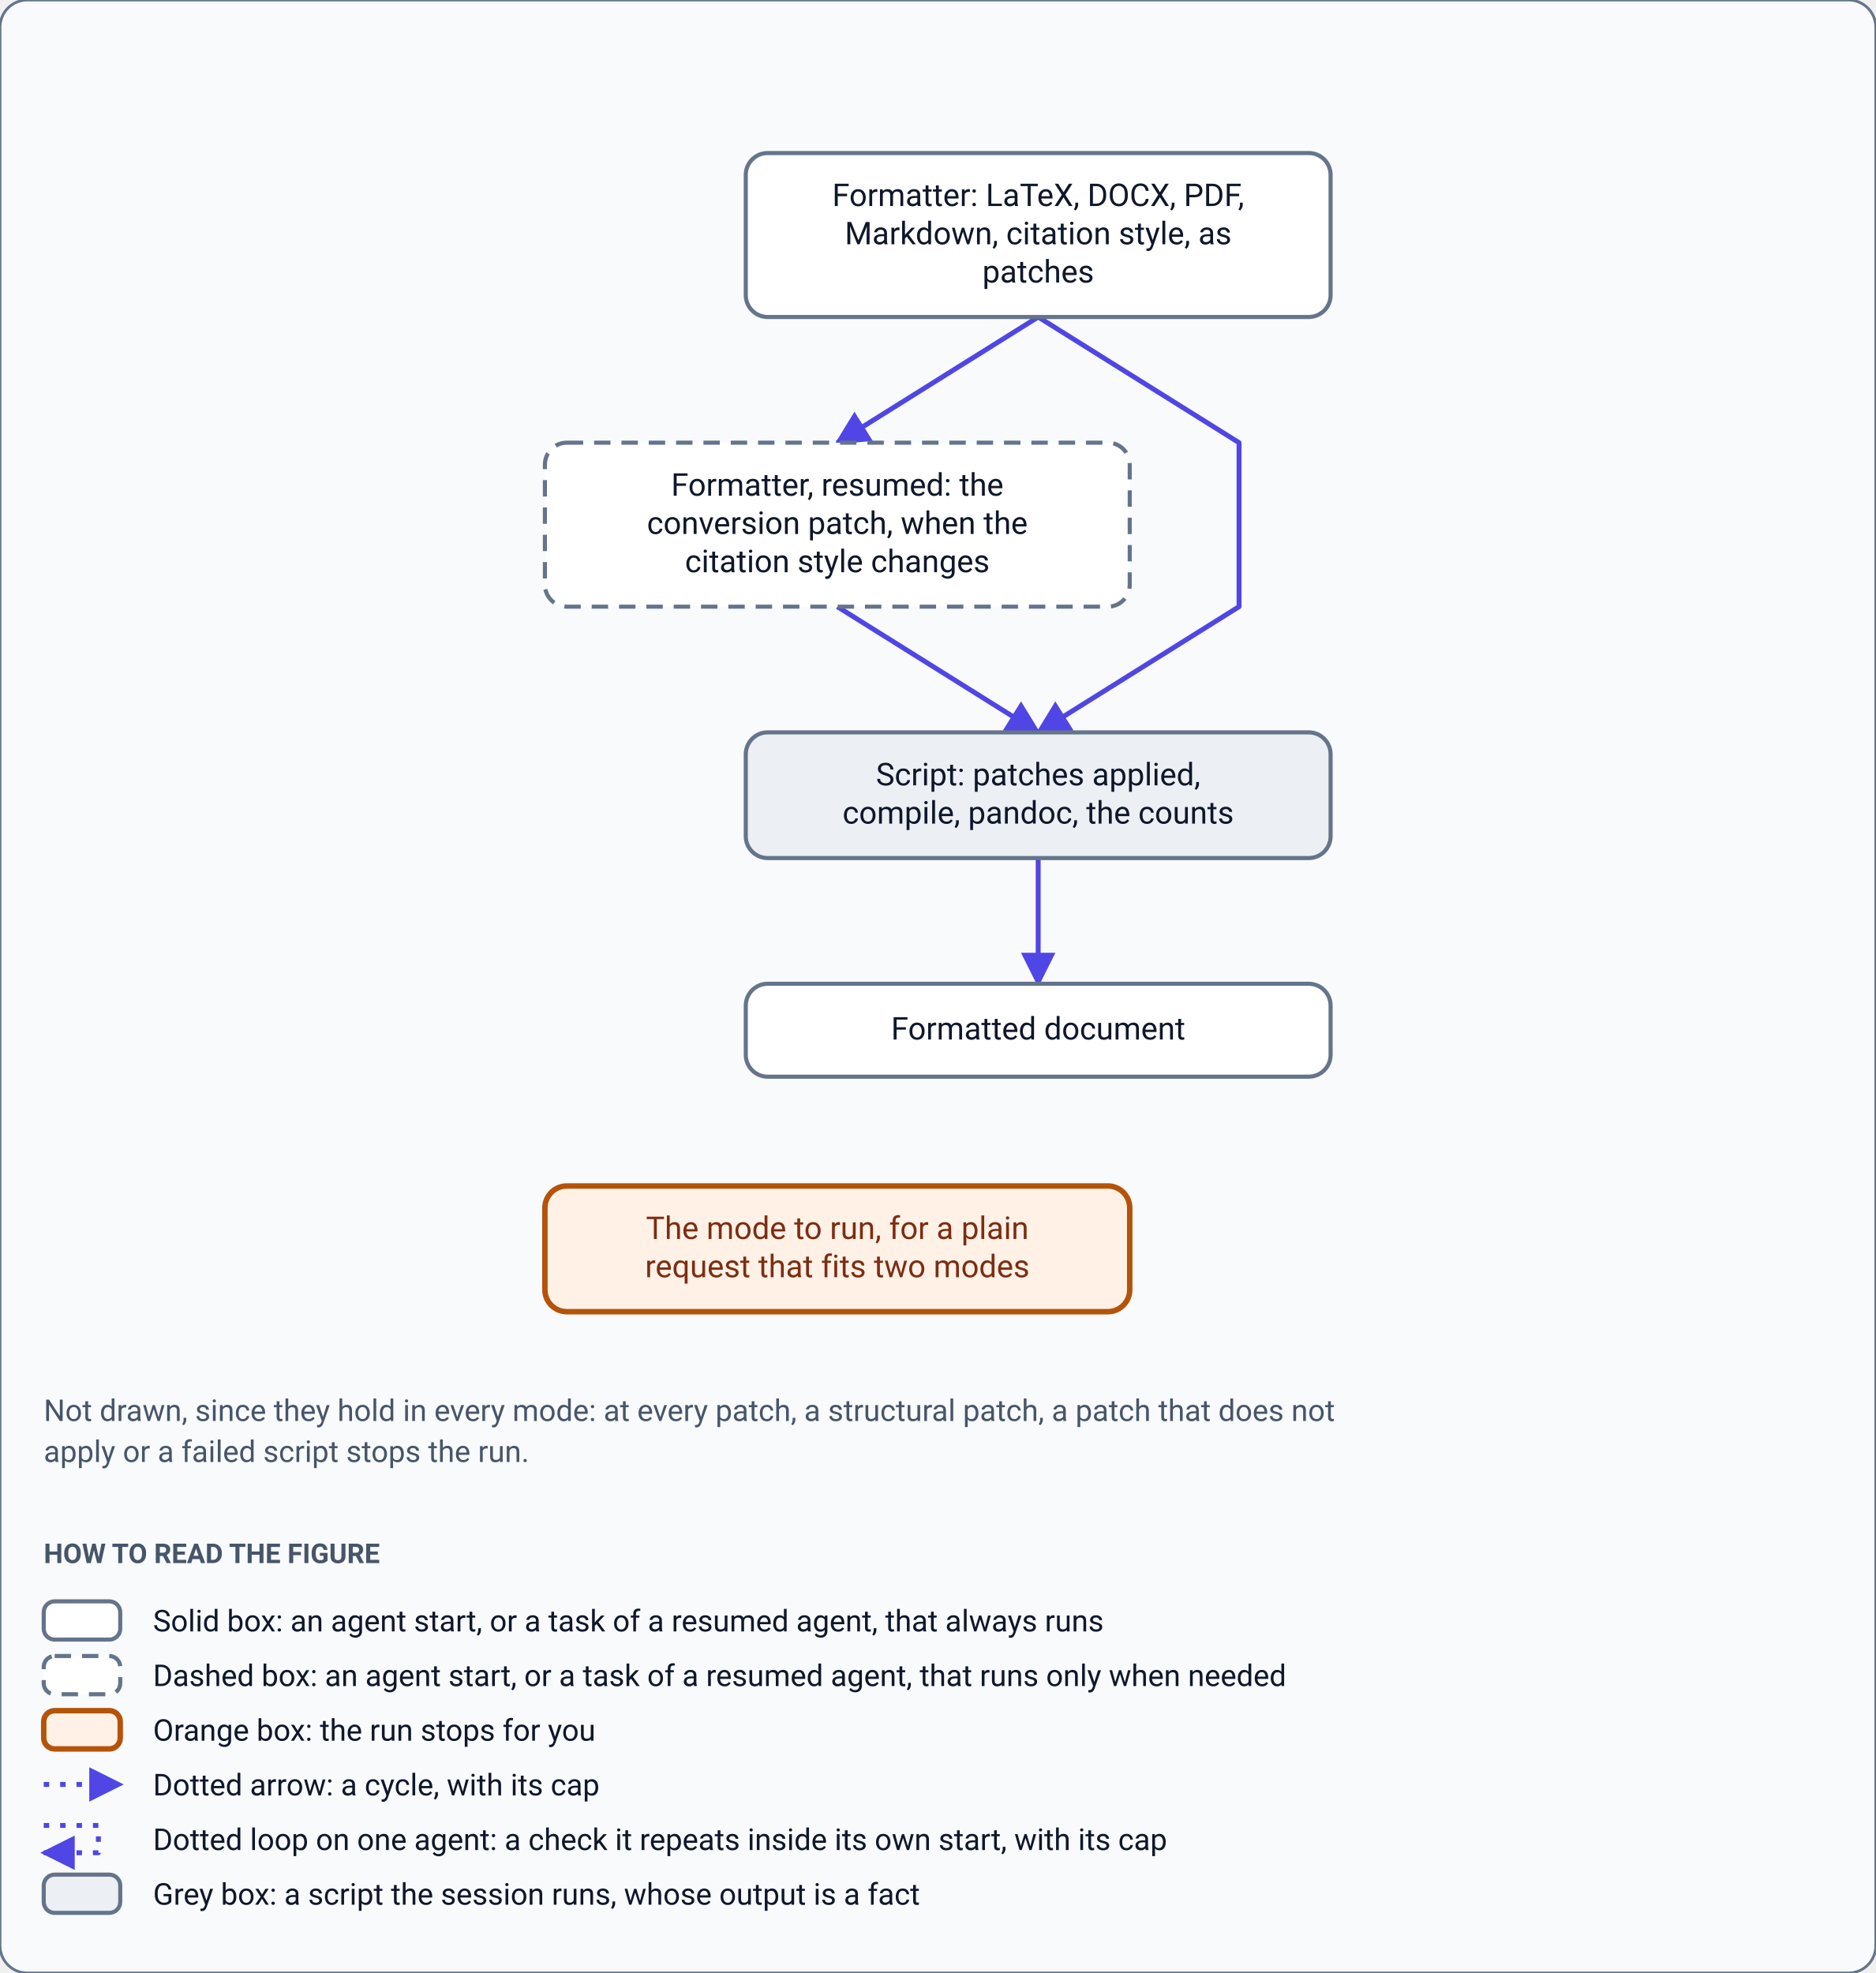
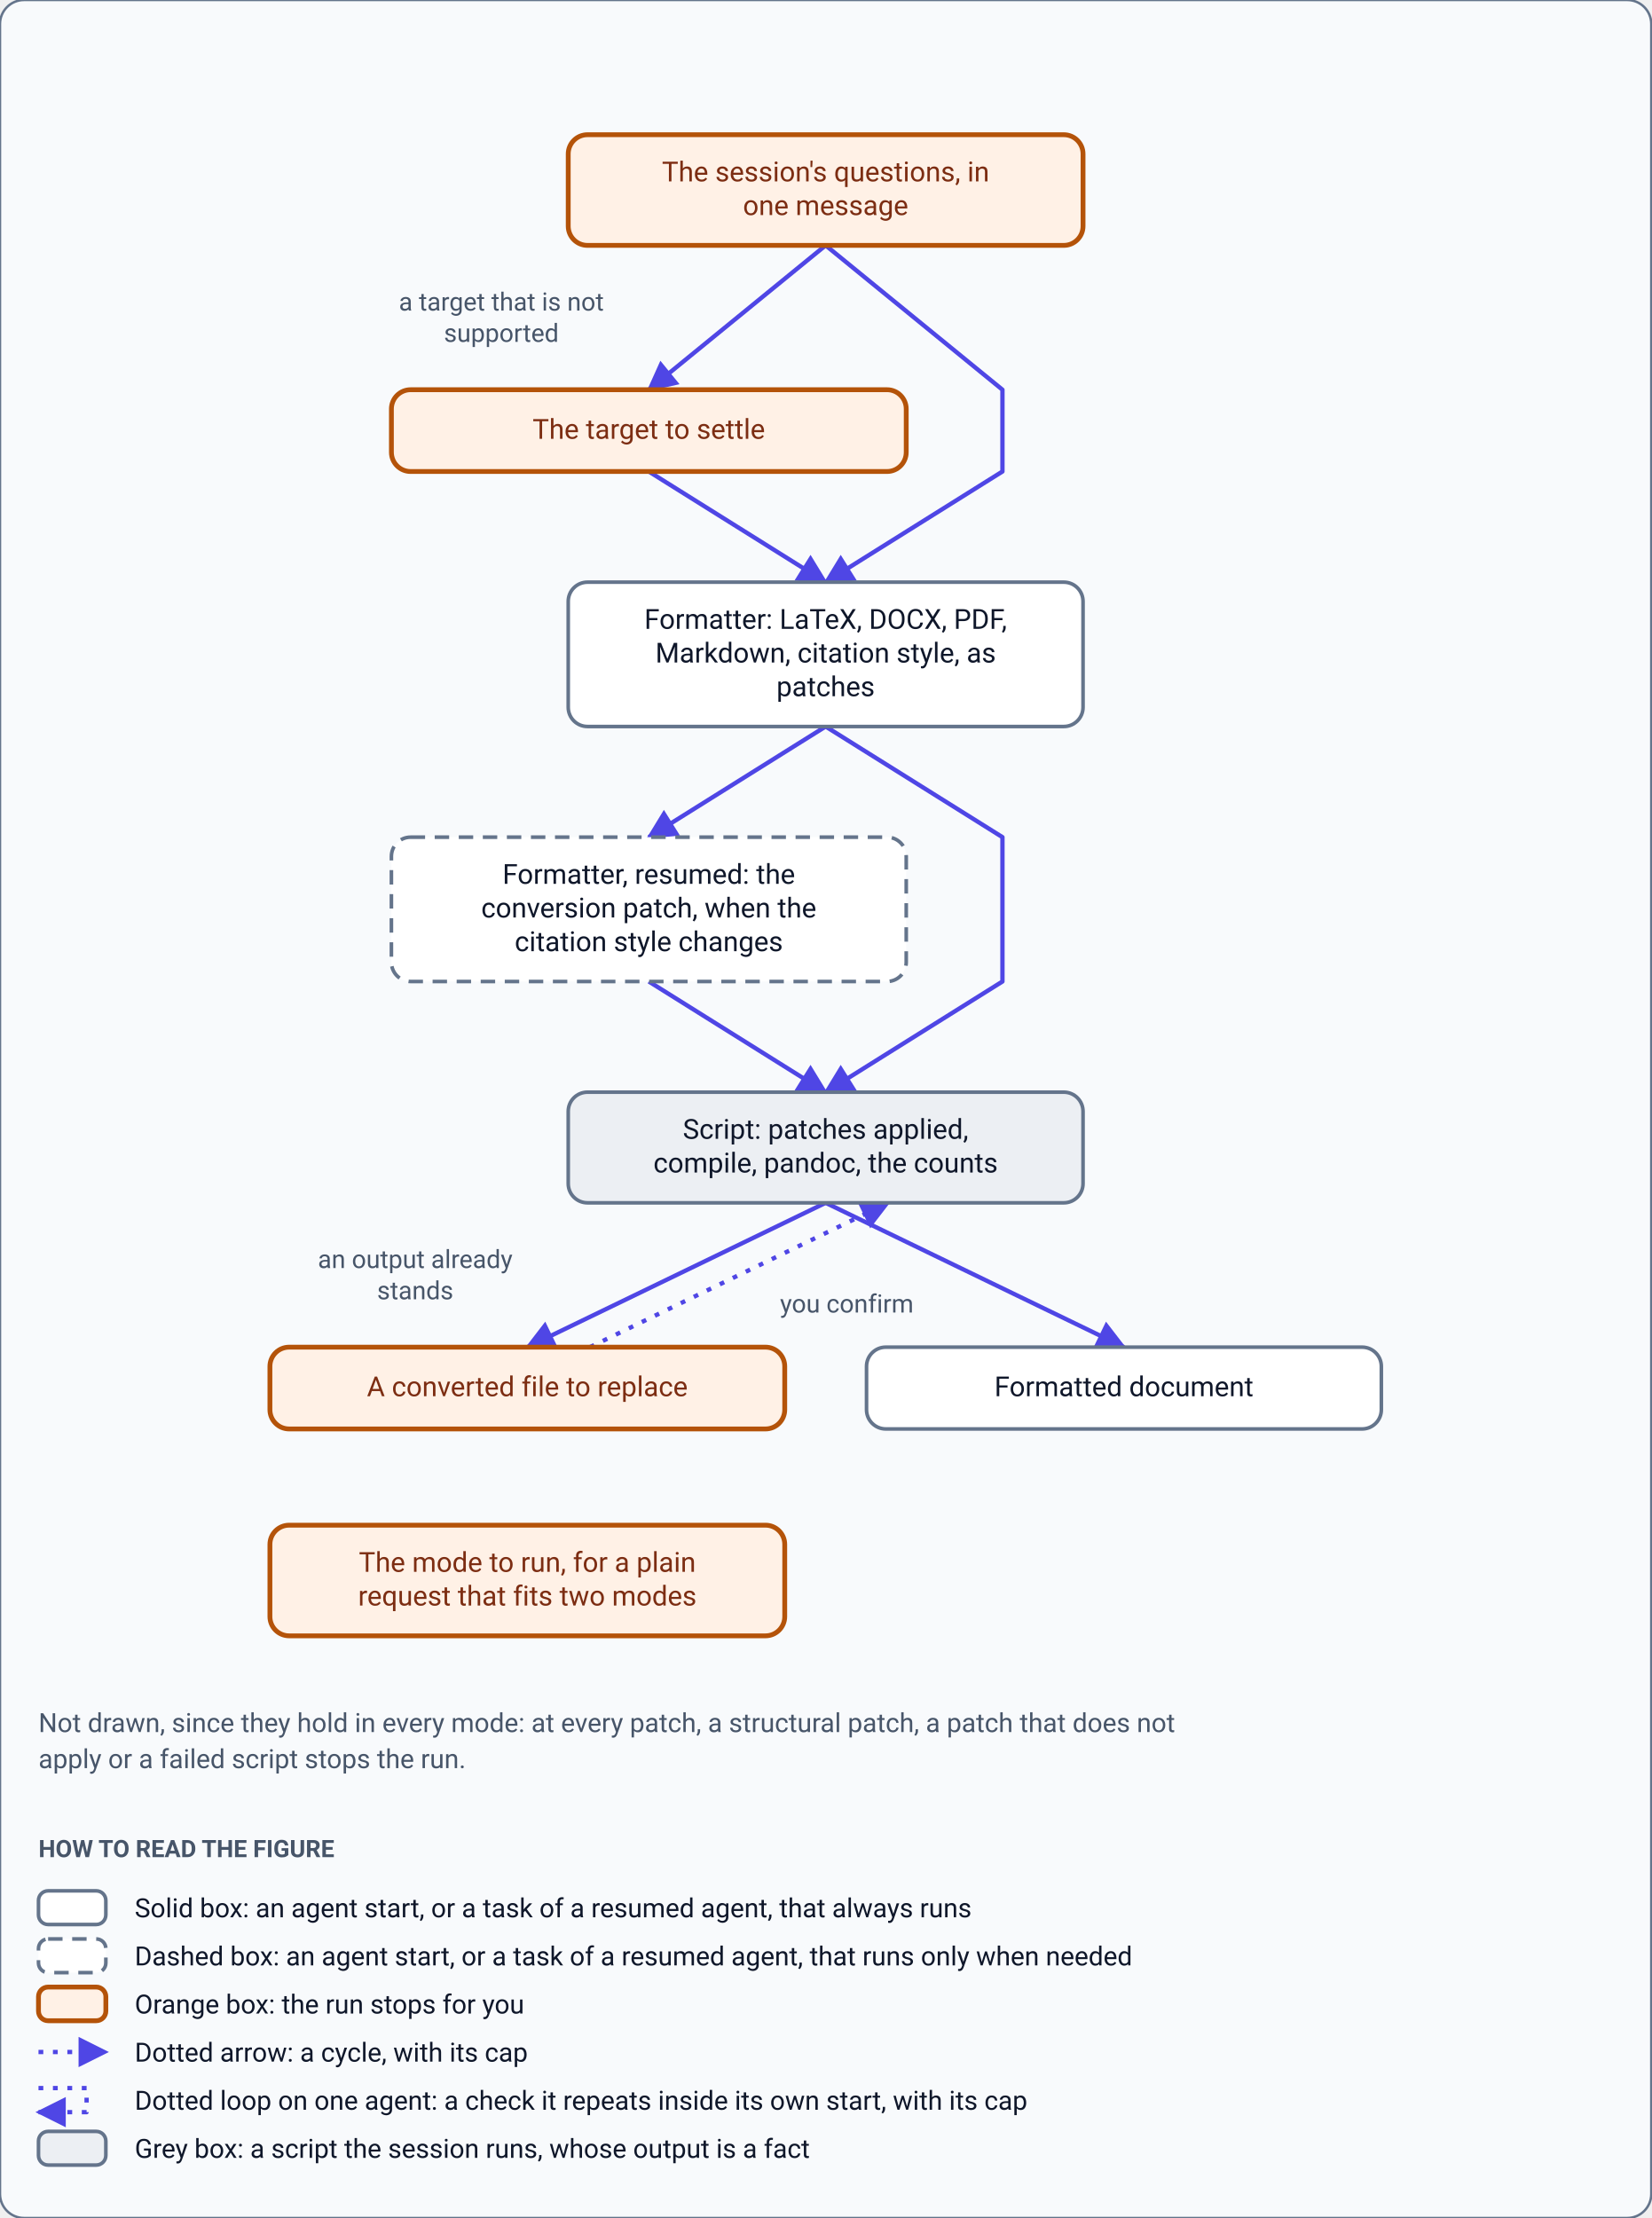
- <svg xmlns="http://www.w3.org/2000/svg" viewBox="0 0 686.4 722" width="686.4" height="722" role="img" aria-label="The format-convert mode of the paper skill. Boxes: Formatter: LaTeX, DOCX, PDF, Markdown, citation style, as patches (agent); Formatter, resumed: the conversion patch, when the citation style changes (agent, only when needed); Script: patches applied, compile, pandoc, the counts (script); Formatted document (agent); The mode to run, for a plain request that fits two modes (stop).">
+ <svg xmlns="http://www.w3.org/2000/svg" viewBox="0 0 686.4 922" width="686.4" height="922" role="img" aria-label="The format-convert mode of the paper skill. Boxes: The session's questions, in one message (stop); The target to settle (stop); Formatter: LaTeX, DOCX, PDF, Markdown, citation style, as patches (agent); Formatter, resumed: the conversion patch, when the citation style changes (agent, only when needed); Script: patches applied, compile, pandoc, the counts (script); A converted file to replace (stop); Formatted document (agent); The mode to run, for a plain request that fits two modes (stop).">
  <defs>
    <marker id="arrow" viewBox="0 0 10 10" refX="9" refY="5" markerWidth="7" markerHeight="7" orient="auto">
      <path d="M0,0 L10,5 L0,10 z" fill="#4f46e5" />
    </marker>
  </defs>
-   <rect x="0" y="0" width="686.4" height="722" rx="10" fill="#f8fafc" stroke="#64748b" />
-   <path d="M379.9,116 L306.4,162" fill="none" stroke="#4f46e5" stroke-width="1.8" marker-end="url(#arrow)" stroke-linejoin="round" />
-   <path d="M379.9,116 L453.4,162 L453.4,222 L379.9,268" fill="none" stroke="#4f46e5" stroke-width="1.8" marker-end="url(#arrow)" stroke-linejoin="round" />
-   <path d="M306.4,222 L379.9,268" fill="none" stroke="#4f46e5" stroke-width="1.8" marker-end="url(#arrow)" stroke-linejoin="round" />
-   <path d="M379.9,314 L379.9,360" fill="none" stroke="#4f46e5" stroke-width="1.8" marker-end="url(#arrow)" stroke-linejoin="round" />
-   <rect x="272.9" y="56" width="214" height="60" rx="8" fill="#ffffff" stroke="#64748b" stroke-width="1.5" />
-   <text x="379.9" y="75.4" font-family="ui-sans-serif, -apple-system, 'Segoe UI', Roboto, Helvetica, Arial, sans-serif" font-size="11.5" fill="#0f172a" font-weight="400" text-anchor="middle">Formatter: LaTeX, DOCX, PDF,</text>
-   <text x="379.9" y="89.4" font-family="ui-sans-serif, -apple-system, 'Segoe UI', Roboto, Helvetica, Arial, sans-serif" font-size="11.5" fill="#0f172a" font-weight="400" text-anchor="middle">Markdown, citation style, as</text>
-   <text x="379.9" y="103.4" font-family="ui-sans-serif, -apple-system, 'Segoe UI', Roboto, Helvetica, Arial, sans-serif" font-size="11.5" fill="#0f172a" font-weight="400" text-anchor="middle">patches</text>
-   <rect x="199.4" y="162" width="214" height="60" rx="8" fill="#ffffff" stroke="#64748b" stroke-width="1.5" stroke-dasharray="6 4" />
-   <text x="306.4" y="181.4" font-family="ui-sans-serif, -apple-system, 'Segoe UI', Roboto, Helvetica, Arial, sans-serif" font-size="11.5" fill="#0f172a" font-weight="400" text-anchor="middle">Formatter, resumed: the</text>
-   <text x="306.4" y="195.4" font-family="ui-sans-serif, -apple-system, 'Segoe UI', Roboto, Helvetica, Arial, sans-serif" font-size="11.5" fill="#0f172a" font-weight="400" text-anchor="middle">conversion patch, when the</text>
-   <text x="306.4" y="209.4" font-family="ui-sans-serif, -apple-system, 'Segoe UI', Roboto, Helvetica, Arial, sans-serif" font-size="11.5" fill="#0f172a" font-weight="400" text-anchor="middle">citation style changes</text>
-   <rect x="272.9" y="268" width="214" height="46" rx="8" fill="#eceff3" stroke="#64748b" stroke-width="1.5" />
-   <text x="379.9" y="287.4" font-family="ui-sans-serif, -apple-system, 'Segoe UI', Roboto, Helvetica, Arial, sans-serif" font-size="11.5" fill="#0f172a" font-weight="400" text-anchor="middle">Script: patches applied,</text>
-   <text x="379.9" y="301.4" font-family="ui-sans-serif, -apple-system, 'Segoe UI', Roboto, Helvetica, Arial, sans-serif" font-size="11.5" fill="#0f172a" font-weight="400" text-anchor="middle">compile, pandoc, the counts</text>
-   <rect x="272.9" y="360" width="214" height="34" rx="8" fill="#ffffff" stroke="#64748b" stroke-width="1.5" />
-   <text x="379.9" y="380.4" font-family="ui-sans-serif, -apple-system, 'Segoe UI', Roboto, Helvetica, Arial, sans-serif" font-size="11.5" fill="#0f172a" font-weight="400" text-anchor="middle">Formatted document</text>
-   <rect x="199.4" y="434" width="214" height="46" rx="8" fill="#fff1e6" stroke="#b45309" stroke-width="2" />
-   <text x="306.4" y="453.4" font-family="ui-sans-serif, -apple-system, 'Segoe UI', Roboto, Helvetica, Arial, sans-serif" font-size="11.5" fill="#7c2d12" font-weight="400" text-anchor="middle">The mode to run, for a plain</text>
-   <text x="306.4" y="467.4" font-family="ui-sans-serif, -apple-system, 'Segoe UI', Roboto, Helvetica, Arial, sans-serif" font-size="11.5" fill="#7c2d12" font-weight="400" text-anchor="middle">request that fits two modes</text>
-   <text x="16" y="520" font-family="ui-sans-serif, -apple-system, 'Segoe UI', Roboto, Helvetica, Arial, sans-serif" font-size="11" fill="#475569" font-weight="400" text-anchor="start">Not drawn, since they hold in every mode: at every patch, a structural patch, a patch that does not</text>
-   <text x="16" y="535" font-family="ui-sans-serif, -apple-system, 'Segoe UI', Roboto, Helvetica, Arial, sans-serif" font-size="11" fill="#475569" font-weight="400" text-anchor="start">apply or a failed script stops the run.</text>
-   <text x="16" y="572" font-family="ui-sans-serif, -apple-system, 'Segoe UI', Roboto, Helvetica, Arial, sans-serif" font-size="10" fill="#475569" font-weight="700" text-anchor="start">HOW TO READ THE FIGURE</text>
-   <rect x="16" y="586" width="28" height="14" rx="4" fill="#ffffff" stroke="#64748b" stroke-width="1.5" />
-   <text x="56" y="597" font-family="ui-sans-serif, -apple-system, 'Segoe UI', Roboto, Helvetica, Arial, sans-serif" font-size="11" fill="#0f172a" font-weight="400" text-anchor="start">Solid box: an agent start, or a task of a resumed agent, that always runs</text>
-   <rect x="16" y="606" width="28" height="14" rx="4" fill="#ffffff" stroke="#64748b" stroke-width="1.5" stroke-dasharray="6 4" />
-   <text x="56" y="617" font-family="ui-sans-serif, -apple-system, 'Segoe UI', Roboto, Helvetica, Arial, sans-serif" font-size="11" fill="#0f172a" font-weight="400" text-anchor="start">Dashed box: an agent start, or a task of a resumed agent, that runs only when needed</text>
-   <rect x="16" y="626" width="28" height="14" rx="4" fill="#fff1e6" stroke="#b45309" stroke-width="2" />
-   <text x="56" y="637" font-family="ui-sans-serif, -apple-system, 'Segoe UI', Roboto, Helvetica, Arial, sans-serif" font-size="11" fill="#0f172a" font-weight="400" text-anchor="start">Orange box: the run stops for you</text>
-   <path d="M16,653 L44,653" fill="none" stroke="#4f46e5" stroke-width="1.8" stroke-dasharray="2 4" marker-end="url(#arrow)" stroke-linejoin="round" />
-   <text x="56" y="657" font-family="ui-sans-serif, -apple-system, 'Segoe UI', Roboto, Helvetica, Arial, sans-serif" font-size="11" fill="#0f172a" font-weight="400" text-anchor="start">Dotted arrow: a cycle, with its cap</text>
-   <path d="M16,668 L36,668 L36,678 L16,678" fill="none" stroke="#4f46e5" stroke-width="1.8" stroke-dasharray="2 4" marker-end="url(#arrow)" stroke-linejoin="round" />
-   <text x="56" y="677" font-family="ui-sans-serif, -apple-system, 'Segoe UI', Roboto, Helvetica, Arial, sans-serif" font-size="11" fill="#0f172a" font-weight="400" text-anchor="start">Dotted loop on one agent: a check it repeats inside its own start, with its cap</text>
-   <rect x="16" y="686" width="28" height="14" rx="4" fill="#eceff3" stroke="#64748b" stroke-width="1.5" />
-   <text x="56" y="697" font-family="ui-sans-serif, -apple-system, 'Segoe UI', Roboto, Helvetica, Arial, sans-serif" font-size="11" fill="#0f172a" font-weight="400" text-anchor="start">Grey box: a script the session runs, whose output is a fact</text>
+   <rect x="0" y="0" width="686.4" height="922" rx="10" fill="#f8fafc" stroke="#64748b" />
+   <path d="M343.2,102 L269.7,162" fill="none" stroke="#4f46e5" stroke-width="1.8" marker-end="url(#arrow)" stroke-linejoin="round" />
+   <path d="M269.7,196 L343.2,242" fill="none" stroke="#4f46e5" stroke-width="1.8" marker-end="url(#arrow)" stroke-linejoin="round" />
+   <path d="M343.2,102 L416.7,162 L416.7,196 L343.2,242" fill="none" stroke="#4f46e5" stroke-width="1.8" marker-end="url(#arrow)" stroke-linejoin="round" />
+   <path d="M343.2,500 L219.2,560" fill="none" stroke="#4f46e5" stroke-width="1.8" marker-end="url(#arrow)" stroke-linejoin="round" />
+   <path d="M343.2,302 L269.7,348" fill="none" stroke="#4f46e5" stroke-width="1.8" marker-end="url(#arrow)" stroke-linejoin="round" />
+   <path d="M343.2,302 L416.7,348 L416.7,408 L343.2,454" fill="none" stroke="#4f46e5" stroke-width="1.8" marker-end="url(#arrow)" stroke-linejoin="round" />
+   <path d="M269.7,408 L343.2,454" fill="none" stroke="#4f46e5" stroke-width="1.8" marker-end="url(#arrow)" stroke-linejoin="round" />
+   <path d="M343.2,500 L467.2,560" fill="none" stroke="#4f46e5" stroke-width="1.8" marker-end="url(#arrow)" stroke-linejoin="round" />
+   <path d="M245.2,560 L369.2,500" fill="none" stroke="#4f46e5" stroke-width="1.8" stroke-dasharray="2 4" marker-end="url(#arrow)" stroke-linejoin="round" />
+   <rect x="236.2" y="56" width="214" height="46" rx="8" fill="#fff1e6" stroke="#b45309" stroke-width="2" />
+   <text x="343.2" y="75.4" font-family="ui-sans-serif, -apple-system, 'Segoe UI', Roboto, Helvetica, Arial, sans-serif" font-size="11.5" fill="#7c2d12" font-weight="400" text-anchor="middle">The session's questions, in</text>
+   <text x="343.2" y="89.4" font-family="ui-sans-serif, -apple-system, 'Segoe UI', Roboto, Helvetica, Arial, sans-serif" font-size="11.5" fill="#7c2d12" font-weight="400" text-anchor="middle">one message</text>
+   <rect x="162.7" y="162" width="214" height="34" rx="8" fill="#fff1e6" stroke="#b45309" stroke-width="2" />
+   <text x="269.7" y="182.4" font-family="ui-sans-serif, -apple-system, 'Segoe UI', Roboto, Helvetica, Arial, sans-serif" font-size="11.5" fill="#7c2d12" font-weight="400" text-anchor="middle">The target to settle</text>
+   <rect x="236.2" y="242" width="214" height="60" rx="8" fill="#ffffff" stroke="#64748b" stroke-width="1.5" />
+   <text x="343.2" y="261.4" font-family="ui-sans-serif, -apple-system, 'Segoe UI', Roboto, Helvetica, Arial, sans-serif" font-size="11.5" fill="#0f172a" font-weight="400" text-anchor="middle">Formatter: LaTeX, DOCX, PDF,</text>
+   <text x="343.2" y="275.4" font-family="ui-sans-serif, -apple-system, 'Segoe UI', Roboto, Helvetica, Arial, sans-serif" font-size="11.5" fill="#0f172a" font-weight="400" text-anchor="middle">Markdown, citation style, as</text>
+   <text x="343.2" y="289.4" font-family="ui-sans-serif, -apple-system, 'Segoe UI', Roboto, Helvetica, Arial, sans-serif" font-size="11.5" fill="#0f172a" font-weight="400" text-anchor="middle">patches</text>
+   <rect x="162.7" y="348" width="214" height="60" rx="8" fill="#ffffff" stroke="#64748b" stroke-width="1.5" stroke-dasharray="6 4" />
+   <text x="269.7" y="367.4" font-family="ui-sans-serif, -apple-system, 'Segoe UI', Roboto, Helvetica, Arial, sans-serif" font-size="11.5" fill="#0f172a" font-weight="400" text-anchor="middle">Formatter, resumed: the</text>
+   <text x="269.7" y="381.4" font-family="ui-sans-serif, -apple-system, 'Segoe UI', Roboto, Helvetica, Arial, sans-serif" font-size="11.5" fill="#0f172a" font-weight="400" text-anchor="middle">conversion patch, when the</text>
+   <text x="269.7" y="395.4" font-family="ui-sans-serif, -apple-system, 'Segoe UI', Roboto, Helvetica, Arial, sans-serif" font-size="11.5" fill="#0f172a" font-weight="400" text-anchor="middle">citation style changes</text>
+   <rect x="236.2" y="454" width="214" height="46" rx="8" fill="#eceff3" stroke="#64748b" stroke-width="1.5" />
+   <text x="343.2" y="473.4" font-family="ui-sans-serif, -apple-system, 'Segoe UI', Roboto, Helvetica, Arial, sans-serif" font-size="11.5" fill="#0f172a" font-weight="400" text-anchor="middle">Script: patches applied,</text>
+   <text x="343.2" y="487.4" font-family="ui-sans-serif, -apple-system, 'Segoe UI', Roboto, Helvetica, Arial, sans-serif" font-size="11.5" fill="#0f172a" font-weight="400" text-anchor="middle">compile, pandoc, the counts</text>
+   <rect x="112.2" y="560" width="214" height="34" rx="8" fill="#fff1e6" stroke="#b45309" stroke-width="2" />
+   <text x="219.2" y="580.4" font-family="ui-sans-serif, -apple-system, 'Segoe UI', Roboto, Helvetica, Arial, sans-serif" font-size="11.5" fill="#7c2d12" font-weight="400" text-anchor="middle">A converted file to replace</text>
+   <rect x="360.2" y="560" width="214" height="34" rx="8" fill="#ffffff" stroke="#64748b" stroke-width="1.5" />
+   <text x="467.2" y="580.4" font-family="ui-sans-serif, -apple-system, 'Segoe UI', Roboto, Helvetica, Arial, sans-serif" font-size="11.5" fill="#0f172a" font-weight="400" text-anchor="middle">Formatted document</text>
+   <rect x="112.2" y="634" width="214" height="46" rx="8" fill="#fff1e6" stroke="#b45309" stroke-width="2" />
+   <text x="219.2" y="653.4" font-family="ui-sans-serif, -apple-system, 'Segoe UI', Roboto, Helvetica, Arial, sans-serif" font-size="11.5" fill="#7c2d12" font-weight="400" text-anchor="middle">The mode to run, for a plain</text>
+   <text x="219.2" y="667.4" font-family="ui-sans-serif, -apple-system, 'Segoe UI', Roboto, Helvetica, Arial, sans-serif" font-size="11.5" fill="#7c2d12" font-weight="400" text-anchor="middle">request that fits two modes</text>
+   <text x="208.4" y="129.1" font-family="ui-sans-serif, -apple-system, 'Segoe UI', Roboto, Helvetica, Arial, sans-serif" font-size="10.5" fill="#475569" font-weight="400" text-anchor="middle" stroke="#f8fafc" stroke-width="4" stroke-linejoin="round" paint-order="stroke">a target that is not</text>
+   <text x="208.4" y="142.1" font-family="ui-sans-serif, -apple-system, 'Segoe UI', Roboto, Helvetica, Arial, sans-serif" font-size="10.5" fill="#475569" font-weight="400" text-anchor="middle" stroke="#f8fafc" stroke-width="4" stroke-linejoin="round" paint-order="stroke">supported</text>
+   <text x="172.6" y="527.1" font-family="ui-sans-serif, -apple-system, 'Segoe UI', Roboto, Helvetica, Arial, sans-serif" font-size="10.5" fill="#475569" font-weight="400" text-anchor="middle" stroke="#f8fafc" stroke-width="4" stroke-linejoin="round" paint-order="stroke">an output already</text>
+   <text x="172.6" y="540.1" font-family="ui-sans-serif, -apple-system, 'Segoe UI', Roboto, Helvetica, Arial, sans-serif" font-size="10.5" fill="#475569" font-weight="400" text-anchor="middle" stroke="#f8fafc" stroke-width="4" stroke-linejoin="round" paint-order="stroke">stands</text>
+   <text x="352" y="545.6" font-family="ui-sans-serif, -apple-system, 'Segoe UI', Roboto, Helvetica, Arial, sans-serif" font-size="10.5" fill="#475569" font-weight="400" text-anchor="middle" stroke="#f8fafc" stroke-width="4" stroke-linejoin="round" paint-order="stroke">you confirm</text>
+   <text x="16" y="720" font-family="ui-sans-serif, -apple-system, 'Segoe UI', Roboto, Helvetica, Arial, sans-serif" font-size="11" fill="#475569" font-weight="400" text-anchor="start">Not drawn, since they hold in every mode: at every patch, a structural patch, a patch that does not</text>
+   <text x="16" y="735" font-family="ui-sans-serif, -apple-system, 'Segoe UI', Roboto, Helvetica, Arial, sans-serif" font-size="11" fill="#475569" font-weight="400" text-anchor="start">apply or a failed script stops the run.</text>
+   <text x="16" y="772" font-family="ui-sans-serif, -apple-system, 'Segoe UI', Roboto, Helvetica, Arial, sans-serif" font-size="10" fill="#475569" font-weight="700" text-anchor="start">HOW TO READ THE FIGURE</text>
+   <rect x="16" y="786" width="28" height="14" rx="4" fill="#ffffff" stroke="#64748b" stroke-width="1.5" />
+   <text x="56" y="797" font-family="ui-sans-serif, -apple-system, 'Segoe UI', Roboto, Helvetica, Arial, sans-serif" font-size="11" fill="#0f172a" font-weight="400" text-anchor="start">Solid box: an agent start, or a task of a resumed agent, that always runs</text>
+   <rect x="16" y="806" width="28" height="14" rx="4" fill="#ffffff" stroke="#64748b" stroke-width="1.5" stroke-dasharray="6 4" />
+   <text x="56" y="817" font-family="ui-sans-serif, -apple-system, 'Segoe UI', Roboto, Helvetica, Arial, sans-serif" font-size="11" fill="#0f172a" font-weight="400" text-anchor="start">Dashed box: an agent start, or a task of a resumed agent, that runs only when needed</text>
+   <rect x="16" y="826" width="28" height="14" rx="4" fill="#fff1e6" stroke="#b45309" stroke-width="2" />
+   <text x="56" y="837" font-family="ui-sans-serif, -apple-system, 'Segoe UI', Roboto, Helvetica, Arial, sans-serif" font-size="11" fill="#0f172a" font-weight="400" text-anchor="start">Orange box: the run stops for you</text>
+   <path d="M16,853 L44,853" fill="none" stroke="#4f46e5" stroke-width="1.8" stroke-dasharray="2 4" marker-end="url(#arrow)" stroke-linejoin="round" />
+   <text x="56" y="857" font-family="ui-sans-serif, -apple-system, 'Segoe UI', Roboto, Helvetica, Arial, sans-serif" font-size="11" fill="#0f172a" font-weight="400" text-anchor="start">Dotted arrow: a cycle, with its cap</text>
+   <path d="M16,868 L36,868 L36,878 L16,878" fill="none" stroke="#4f46e5" stroke-width="1.8" stroke-dasharray="2 4" marker-end="url(#arrow)" stroke-linejoin="round" />
+   <text x="56" y="877" font-family="ui-sans-serif, -apple-system, 'Segoe UI', Roboto, Helvetica, Arial, sans-serif" font-size="11" fill="#0f172a" font-weight="400" text-anchor="start">Dotted loop on one agent: a check it repeats inside its own start, with its cap</text>
+   <rect x="16" y="886" width="28" height="14" rx="4" fill="#eceff3" stroke="#64748b" stroke-width="1.5" />
+   <text x="56" y="897" font-family="ui-sans-serif, -apple-system, 'Segoe UI', Roboto, Helvetica, Arial, sans-serif" font-size="11" fill="#0f172a" font-weight="400" text-anchor="start">Grey box: a script the session runs, whose output is a fact</text>
</svg>
